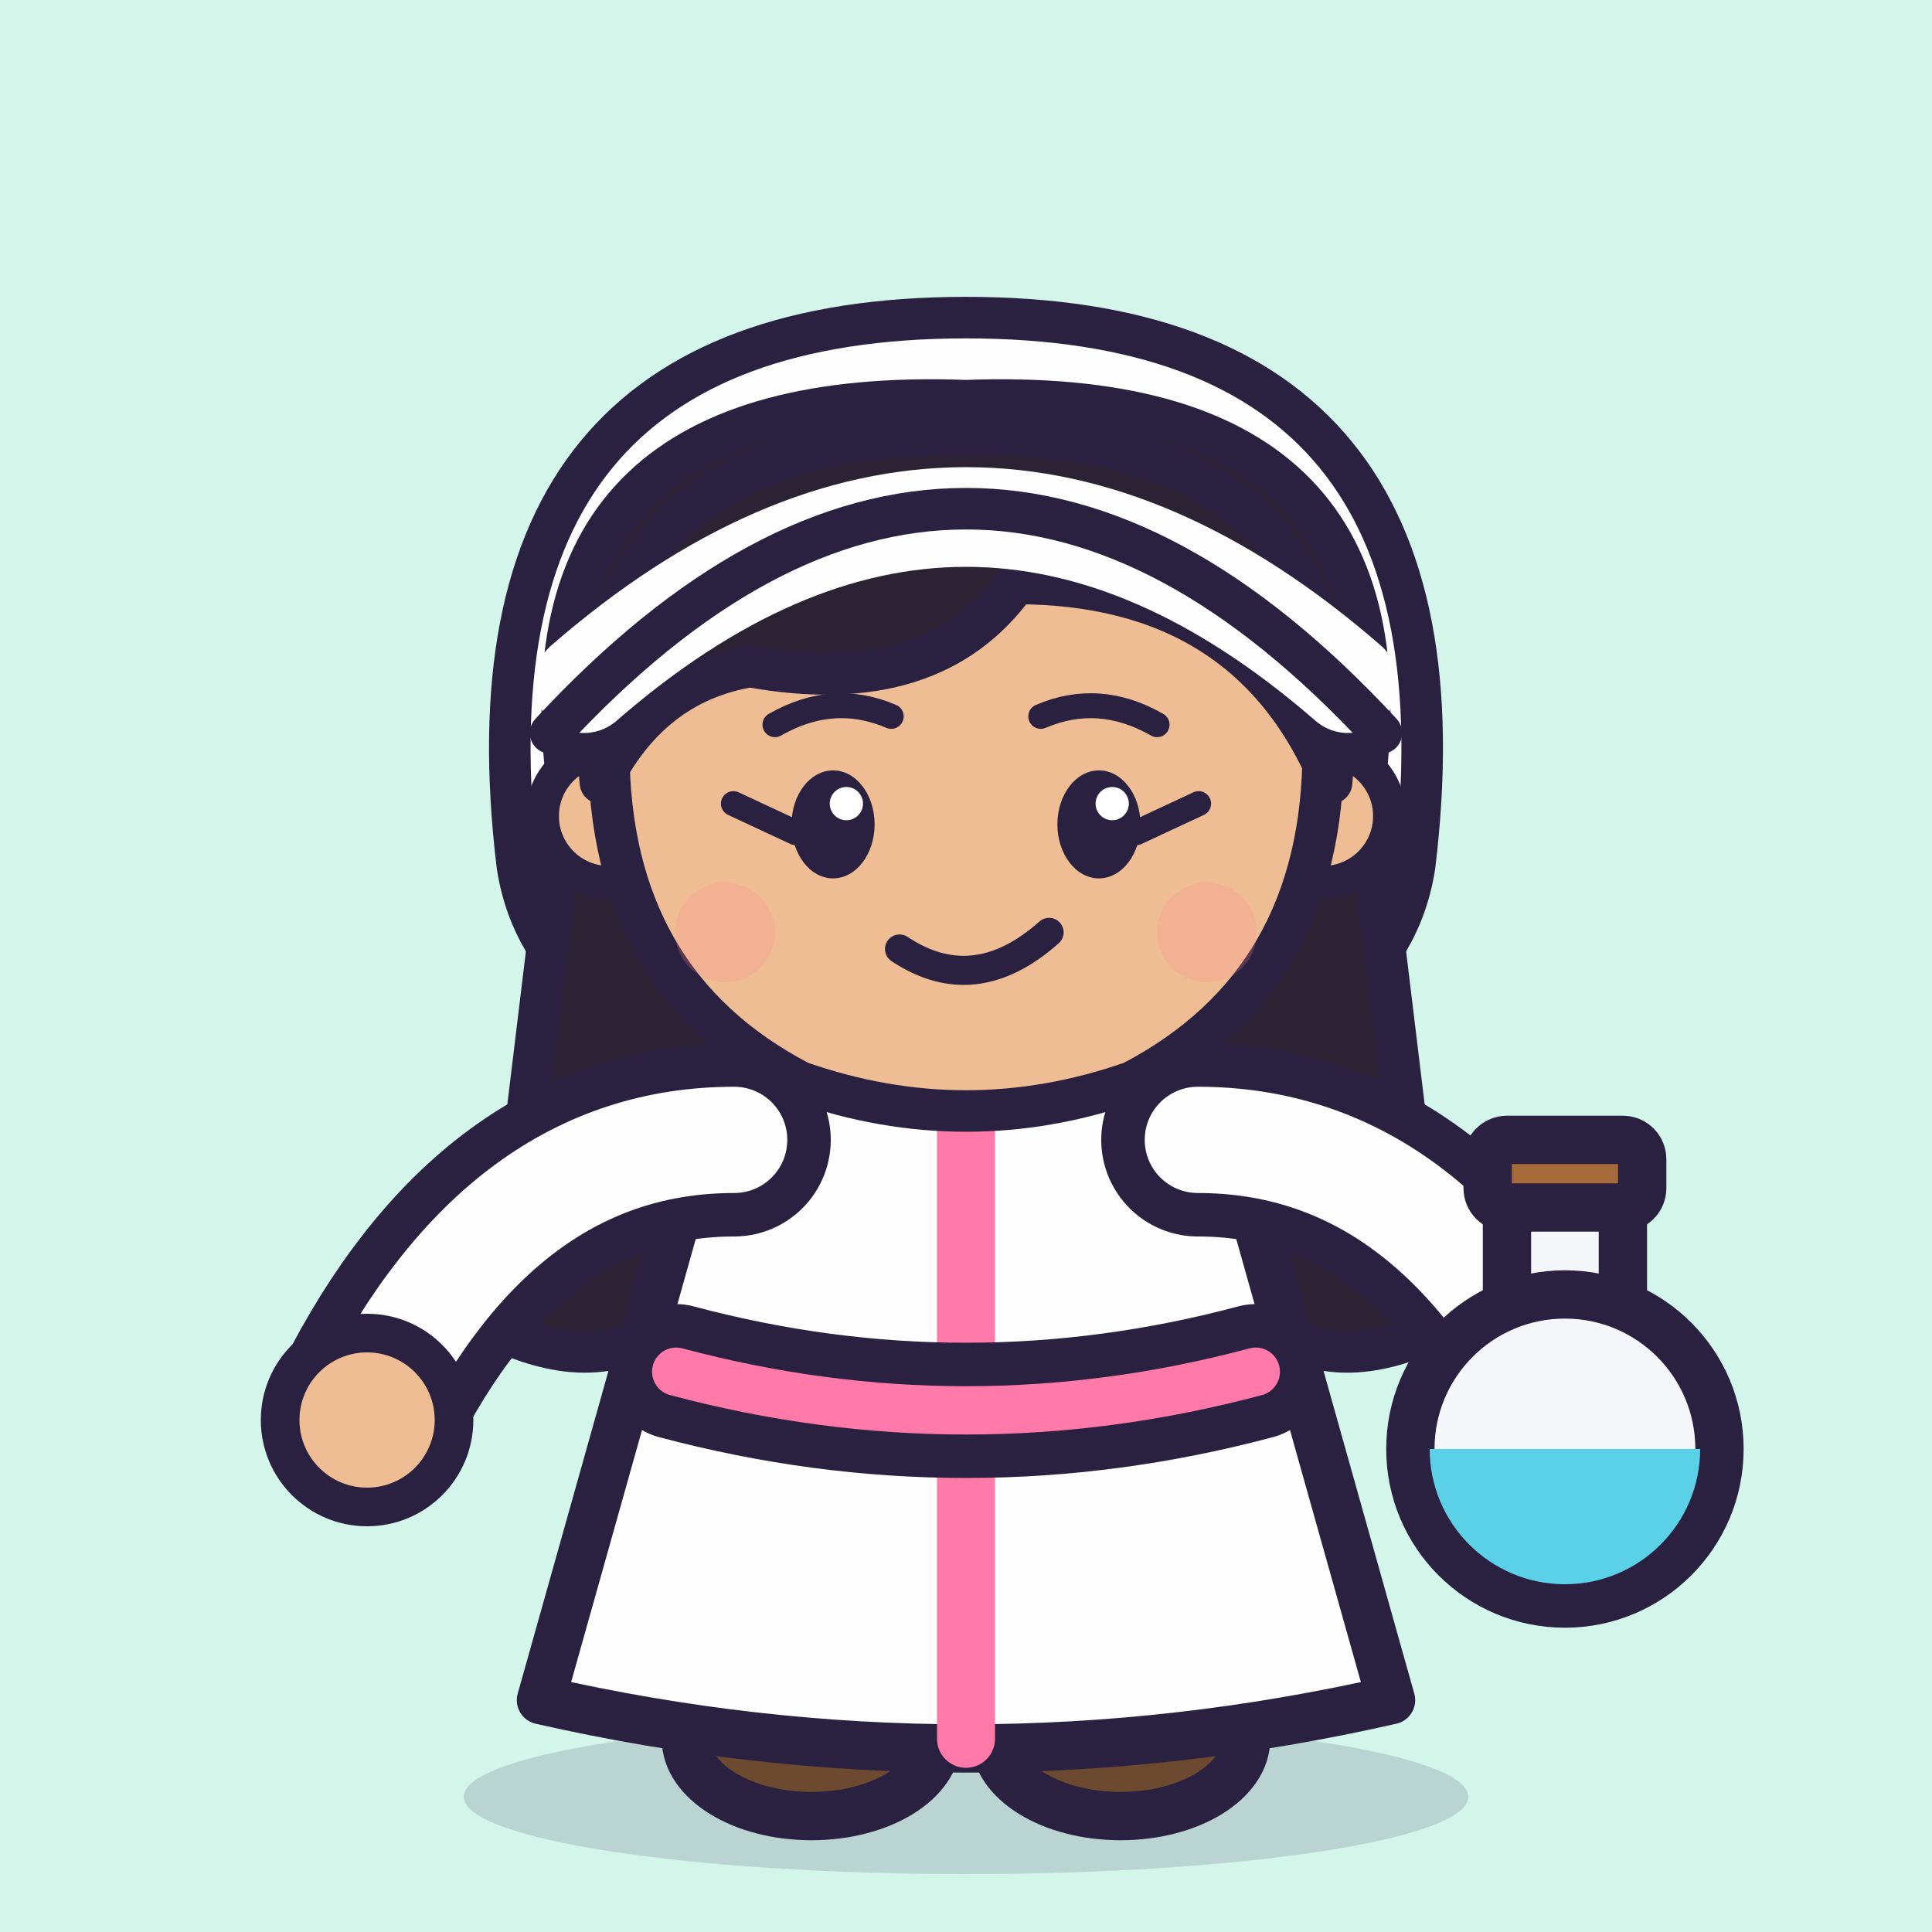
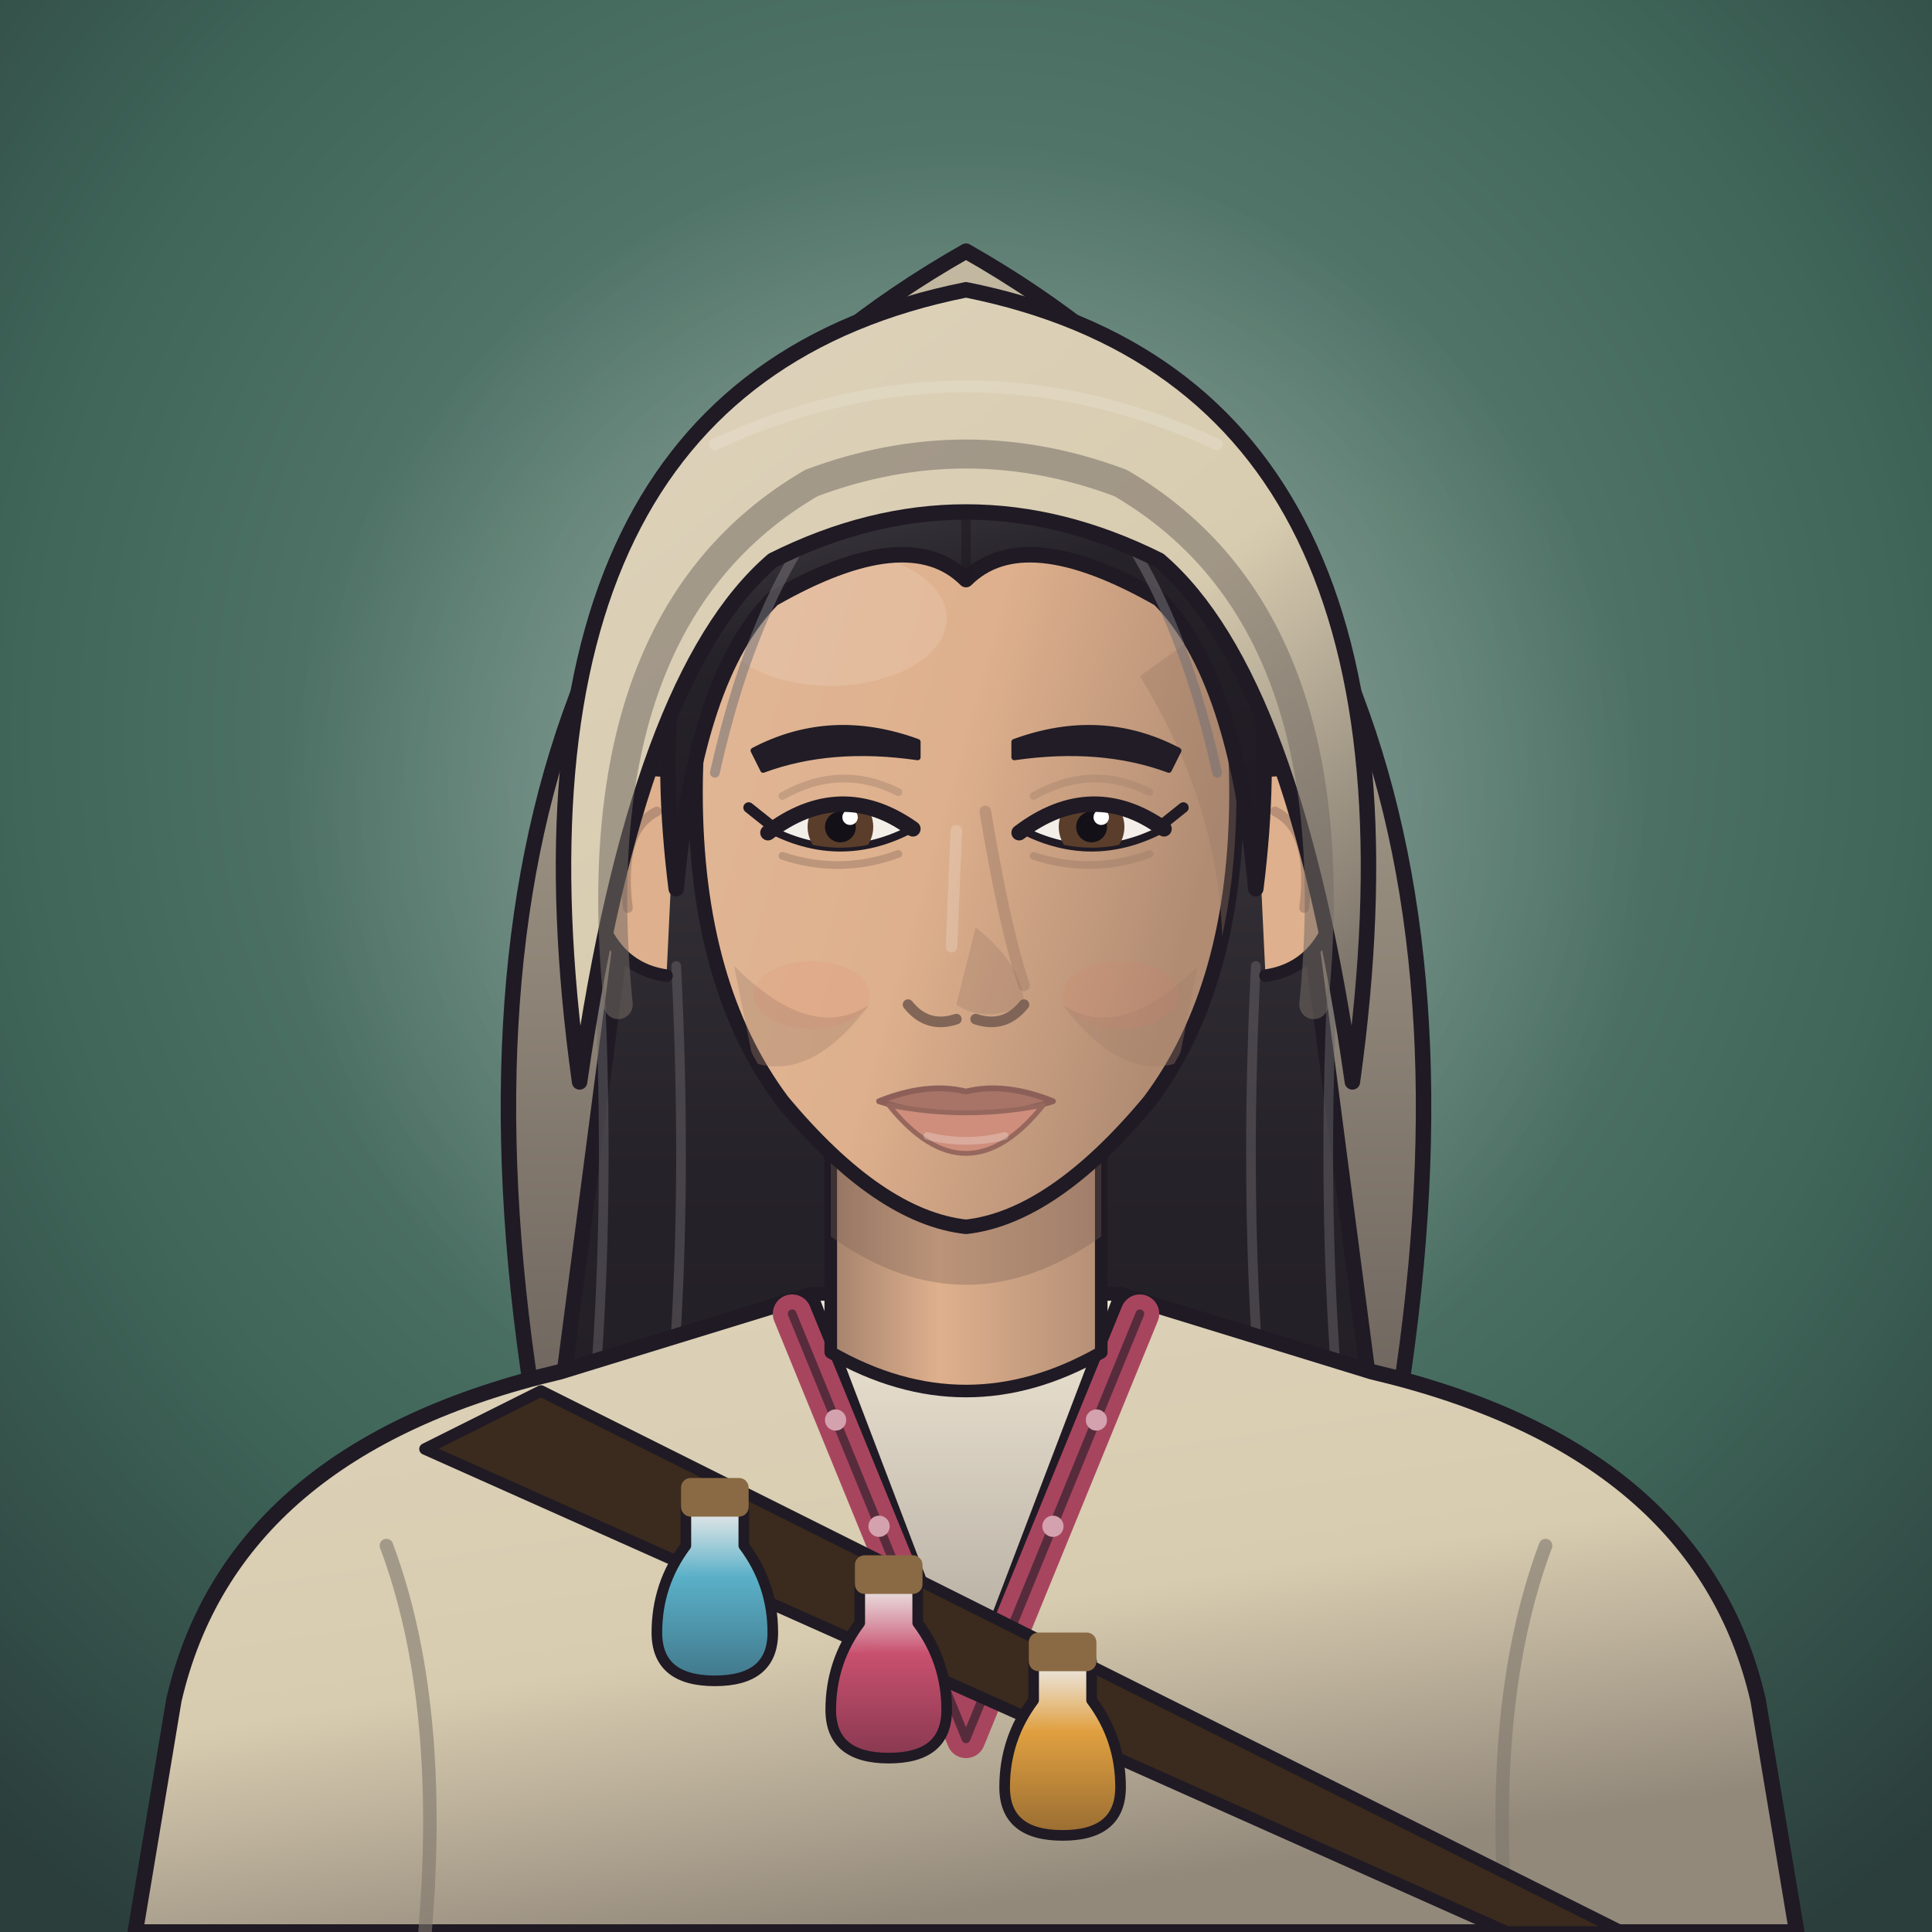
<svg xmlns="http://www.w3.org/2000/svg" viewBox="0 0 200 200" role="img" aria-label="Healer avatar">
-   <rect width="200" height="200" fill="#d3f5ea" />
-   <ellipse cx="100" cy="186" rx="52" ry="8" fill="#2a2140" opacity=".15" />
-   <g transform="translate(100 112) scale(.86) translate(-100 -122)">
-     <path d="M46 96Q38 30 100 30Q162 30 154 96Q150 122 100 124Q50 122 46 96Z" fill="#fdfdfd" stroke="#2a2140" stroke-width="5" stroke-linejoin="round" stroke-linecap="round" />
-     <path d="M52 86Q46 38 100 40Q154 38 148 86L156 152Q134 162 126 132H74Q66 162 44 152Z" fill="#2b2233" stroke="#2a2140" stroke-width="5" stroke-linejoin="round" stroke-linecap="round" />
+   <defs>
+     <radialGradient id="healerf1g1" cx="0.5" cy="0.38" r="0.75">
+       <stop offset="0" stop-color="#6f8c82" stop-opacity="1" />
+       <stop offset="0.65" stop-color="#3f6659" stop-opacity="1" />
+       <stop offset="1" stop-color="#2b3e3c" stop-opacity="1" />
+     </radialGradient>
+     <radialGradient id="healerf1g2" cx="0.5" cy="0.5" r="0.5">
+       <stop offset="0" stop-color="#ffffff" stop-opacity="0.35" />
+       <stop offset="1" stop-color="#ffffff" stop-opacity="0" />
+     </radialGradient>
+     <linearGradient id="healerf1g3" x1="0" y1="0" x2="0" y2="1">
+       <stop offset="0" stop-color="#c4b9a1" />
+       <stop offset="1" stop-color="#6b625c" />
+     </linearGradient>
+     <linearGradient id="healerf1g4" x1="0" y1="0" x2="0" y2="1">
+       <stop offset="0" stop-color="#474349" />
+       <stop offset="0.6" stop-color="#262229" />
+       <stop offset="1" stop-color="#1f1a23" />
+     </linearGradient>
+     <linearGradient id="healerf1g5" x1="0" y1="0" x2="0.4" y2="1">
+       <stop offset="0" stop-color="#ddd2b9" />
+       <stop offset="0.6" stop-color="#d8ccb0" />
+       <stop offset="1" stop-color="#93897b" />
+     </linearGradient>
+     <linearGradient id="healerf1g6" x1="0" y1="0" x2="0" y2="1">
+       <stop offset="0" stop-color="#f1e8d6" />
+       <stop offset="1" stop-color="#ada59a" />
+     </linearGradient>
+     <linearGradient id="healerf1g7" x1="0" y1="0" x2="0" y2="1">
+       <stop offset="0" stop-color="#ffffff" stop-opacity="0.9" />
+       <stop offset="0.4" stop-color="#5ab0c8" />
+       <stop offset="1" stop-color="#41778a" />
+     </linearGradient>
+     <linearGradient id="healerf1g8" x1="0" y1="0" x2="0" y2="1">
+       <stop offset="0" stop-color="#ffffff" stop-opacity="0.9" />
+       <stop offset="0.4" stop-color="#c8506e" />
+       <stop offset="1" stop-color="#883850" />
+     </linearGradient>
+     <linearGradient id="healerf1g9" x1="0" y1="0" x2="0" y2="1">
+       <stop offset="0" stop-color="#ffffff" stop-opacity="0.9" />
+       <stop offset="0.4" stop-color="#e0a040" />
+       <stop offset="1" stop-color="#986c32" />
+     </linearGradient>
+     <linearGradient id="healerf1g10" x1="0" y1="0" x2="1" y2="0">
+       <stop offset="0" stop-color="#a5826c" />
+       <stop offset="0.4" stop-color="#deb08d" />
+       <stop offset="1" stop-color="#b58f76" />
+     </linearGradient>
+     <linearGradient id="healerf1g11" x1="0" y1="0" x2="1" y2="0.4">
+       <stop offset="0" stop-color="#e1b898" />
+       <stop offset="0.55" stop-color="#deb08d" />
+       <stop offset="1" stop-color="#b18c73" />
+     </linearGradient>
+     <clipPath id="healerf1c12">
+       <path d="M72 82Q72 49 100 47Q128 49 128 82Q128 102 119 114Q109 126 100 127Q91 126 81 114Q72 102 72 82Z" />
+     </clipPath>
+     <clipPath id="healerf1c13">
+       <path d="M80 86Q87 81 94 86Q87 89.5 80 86Z" />
+     </clipPath>
+     <clipPath id="healerf1c14">
+       <path d="M106 86Q113 81 120 86Q113 89.5 106 86Z" />
+     </clipPath>
+     <linearGradient id="healerf1g15" x1="0" y1="0" x2="0.3" y2="1">
+       <stop offset="0" stop-color="#514e54" />
+       <stop offset="0.5" stop-color="#262229" />
+       <stop offset="1" stop-color="#201b24" />
+     </linearGradient>
+     <linearGradient id="healerf1g16" x1="0" y1="0" x2="0.8" y2="1">
+       <stop offset="0" stop-color="#ded4bc" />
+       <stop offset="0.6" stop-color="#d8ccb0" />
+       <stop offset="1" stop-color="#7f766c" />
+     </linearGradient>
+   </defs>
+   <rect width="200" height="200" fill="url(#healerf1g1)" />
+   <circle cx="100" cy="86" r="70" fill="url(#healerf1g2)" />
+   <path d="M56 150Q40 60 100 26Q160 60 144 150Z" fill="url(#healerf1g3)" stroke="#1f1a24" stroke-width="1.6" stroke-linejoin="round" stroke-linecap="round" />
+   <path d="M66 84Q60 40 100 36Q140 40 134 84L146 176Q124 184 116 150L84 150Q76 184 54 176Z" fill="url(#healerf1g4)" stroke="#1f1a24" stroke-width="1.6" stroke-linejoin="round" stroke-linecap="round" />
+   <path d="M62 100Q64 140 58 170" fill="none" stroke="#676469" stroke-width="1" stroke-linecap="round" stroke-linejoin="round" opacity="0.5" />
+   <path d="M70 100Q72 140 66 170" fill="none" stroke="#676469" stroke-width="1" stroke-linecap="round" stroke-linejoin="round" opacity="0.5" />
+   <path d="M130 100Q128 140 134 170" fill="none" stroke="#676469" stroke-width="1" stroke-linecap="round" stroke-linejoin="round" opacity="0.5" />
+   <path d="M138 100Q136 140 142 170" fill="none" stroke="#676469" stroke-width="1" stroke-linecap="round" stroke-linejoin="round" opacity="0.5" />
+   <path d="M14 200L18 176Q24 150 58 142L84 134H116L142 142Q176 150 182 176L186 200Z" fill="url(#healerf1g5)" stroke="#1f1a24" stroke-width="1.6" stroke-linejoin="round" stroke-linecap="round" />
+   <path d="M84 134L100 176L116 134Z" fill="url(#healerf1g6)" stroke="#1f1a24" stroke-width="1.3" stroke-linejoin="round" stroke-linecap="round" />
+   <path d="M82 136L100 180L118 136" fill="none" stroke="#a8455e" stroke-width="4" stroke-linecap="round" stroke-linejoin="round" opacity="1" />
+   <path d="M82 136L100 180L118 136" fill="none" stroke="#1f1a24" stroke-width="0.9" stroke-linecap="round" stroke-linejoin="round" opacity="0.6" />
+   <circle cx="86.5" cy="147.0" r="1.1" fill="#d4a2ae" />
+   <circle cx="113.5" cy="147.0" r="1.1" fill="#d4a2ae" />
+   <circle cx="91.0" cy="158.0" r="1.1" fill="#d4a2ae" />
+   <circle cx="109.0" cy="158.0" r="1.1" fill="#d4a2ae" />
+   <circle cx="95.5" cy="169.0" r="1.1" fill="#d4a2ae" />
+   <circle cx="104.5" cy="169.0" r="1.1" fill="#d4a2ae" />
+   <path d="M40 160Q46 176 44 200M160 160Q154 176 156 200" fill="none" stroke="#7f766c" stroke-width="1.4" stroke-linecap="round" stroke-linejoin="round" opacity="0.6" />
+   <path d="M44 150L156 200L168 200L56 144Z" fill="#3b2a1e" stroke="#1f1a24" stroke-width="1.2" stroke-linejoin="round" stroke-linecap="round" />
+   <path d="M71 156H77V160Q80 164 80 169Q80 174 74 174Q68 174 68 169Q68 164 71 160Z" fill="url(#healerf1g7)" stroke="#1f1a24" stroke-width="1.1" stroke-linejoin="round" stroke-linecap="round" />
+   <rect x="70.5" y="153" width="7" height="4" rx="1" fill="#8a6a44" />
+   <path d="M89 164H95V168Q98 172 98 177Q98 182 92 182Q86 182 86 177Q86 172 89 168Z" fill="url(#healerf1g8)" stroke="#1f1a24" stroke-width="1.1" stroke-linejoin="round" stroke-linecap="round" />
+   <rect x="88.5" y="161" width="7" height="4" rx="1" fill="#8a6a44" />
+   <path d="M107 172H113V176Q116 180 116 185Q116 190 110 190Q104 190 104 185Q104 180 107 176Z" fill="url(#healerf1g9)" stroke="#1f1a24" stroke-width="1.1" stroke-linejoin="round" stroke-linecap="round" />
+   <rect x="106.5" y="169" width="7" height="4" rx="1" fill="#8a6a44" />
+   <path d="M86 112L86 140Q100 148 114 140L114 112Z" fill="url(#healerf1g10)" stroke="#1f1a24" stroke-width="1.3" stroke-linejoin="round" stroke-linecap="round" />
+   <path d="M86 118Q100 134 114 118L114 128Q100 138 86 128Z" fill="#785e52" opacity="0.35" />
+   <path d="M70 80Q61 78 61 90Q62 100 69 101" fill="#deb08d" stroke="#1f1a24" stroke-width="1.3" stroke-linejoin="round" stroke-linecap="round" />
+   <path d="M68 84Q64 86 65 94" fill="none" stroke="#a5826c" stroke-width="1" stroke-linecap="round" stroke-linejoin="round" opacity="0.7" />
+   <path d="M130 80Q139 78 139 90Q138 100 131 101" fill="#deb08d" stroke="#1f1a24" stroke-width="1.3" stroke-linejoin="round" stroke-linecap="round" />
+   <path d="M132 84Q136 86 135 94" fill="none" stroke="#a5826c" stroke-width="1" stroke-linecap="round" stroke-linejoin="round" opacity="0.7" />
+   <path d="M72 82Q72 49 100 47Q128 49 128 82Q128 102 119 114Q109 126 100 127Q91 126 81 114Q72 102 72 82Z" fill="url(#healerf1g11)" stroke="#1f1a24" stroke-width="1.5" stroke-linejoin="round" stroke-linecap="round" />
+   <g clip-path="url(#healerf1c12)">
+     <path d="M118 70Q134 96 120 124L132 124L132 60Z" fill="#977764" opacity="0.35" />
+     <path d="M76 100Q84 108 90 104Q84 112 78 110Z" fill="#a17f6a" opacity="0.35" />
+     <path d="M124 100Q116 108 110 104Q116 112 122 110Z" fill="#a17f6a" opacity="0.35" />
+     <ellipse cx="86" cy="64" rx="12" ry="7" fill="#ffffff" opacity=".12" />
+     <ellipse cx="84" cy="103" rx="6" ry="3.5" fill="#e07a6a" opacity=".12" />
+     <ellipse cx="116" cy="103" rx="6" ry="3.5" fill="#e07a6a" opacity=".12" />
  </g>
-   <ellipse cx="84" cy="180" rx="13" ry="8" fill="#6b4a2f" stroke="#2a2140" stroke-width="5" stroke-linejoin="round" stroke-linecap="round" />
-   <g transform="translate(200 0) scale(-1 1)">
-     <ellipse cx="84" cy="180" rx="13" ry="8" fill="#6b4a2f" stroke="#2a2140" stroke-width="5" stroke-linejoin="round" stroke-linecap="round" />
+   <path d="M80 86Q87 81 94 86Q87 89.5 80 86Z" fill="#f3efe8" stroke="#1f1a24" stroke-width="0.8" stroke-linejoin="round" stroke-linecap="round" />
+   <g clip-path="url(#healerf1c13)">
+     <circle cx="87" cy="85.6" r="3.4" fill="#5a3e2b" />
+     <circle cx="87" cy="85.6" r="1.6" fill="#141018" />
+     <circle cx="88" cy="84.6" r=".8" fill="#ffffff" />
  </g>
-   <path d="M74 112Q100 102 126 112L144 176Q100 186 56 176Z" fill="#fdfdfd" stroke="#2a2140" stroke-width="5" stroke-linejoin="round" stroke-linecap="round" />
-   <path d="M100 110V180" fill="none" stroke="#ff7aa8" stroke-width="6" stroke-linecap="round" stroke-linejoin="round" />
-   <path d="M70 142Q100 150 130 142" fill="none" stroke="#2a2140" stroke-width="14" stroke-linecap="round" stroke-linejoin="round" />
-   <path d="M70 142Q100 150 130 142" fill="none" stroke="#ff7aa8" stroke-width="5" stroke-linecap="round" stroke-linejoin="round" />
-   <path d="M76 118Q52 118 38 146" fill="none" stroke="#2a2140" stroke-width="20" stroke-linecap="round" stroke-linejoin="round" />
-   <path d="M76 118Q52 118 38 146" fill="none" stroke="#fdfdfd" stroke-width="11" stroke-linecap="round" stroke-linejoin="round" />
-   <circle cx="38" cy="147" r="9" fill="#eebd94" stroke="#2a2140" stroke-width="4" stroke-linejoin="round" stroke-linecap="round" />
-   <path d="M124 118Q148 118 162 146" fill="none" stroke="#2a2140" stroke-width="20" stroke-linecap="round" stroke-linejoin="round" />
-   <path d="M124 118Q148 118 162 146" fill="none" stroke="#fdfdfd" stroke-width="11" stroke-linecap="round" stroke-linejoin="round" />
-   <circle cx="162" cy="147" r="9" fill="#eebd94" stroke="#2a2140" stroke-width="4" stroke-linejoin="round" stroke-linecap="round" />
-   <rect x="156" y="124" width="12" height="12" rx="2" fill="#f4f6fa" stroke="#2a2140" stroke-width="5" stroke-linejoin="round" stroke-linecap="round" />
-   <circle cx="162" cy="150" r="16" fill="#f4f6fa" stroke="#2a2140" stroke-width="5" stroke-linejoin="round" stroke-linecap="round" />
-   <path d="M148 150A14 14 0 0 0 176 150Z" fill="#5ad1e6" />
-   <rect x="154" y="118" width="16" height="7" rx="2" fill="#a56a3a" stroke="#2a2140" stroke-width="5" stroke-linejoin="round" stroke-linecap="round" />
-   <g transform="translate(100 112) scale(.86) translate(-100 -122)">
-     <circle cx="57" cy="90" r="8" fill="#eebd94" stroke="#2a2140" stroke-width="4" stroke-linejoin="round" stroke-linecap="round" />
-     <circle cx="143" cy="90" r="8" fill="#eebd94" stroke="#2a2140" stroke-width="4" stroke-linejoin="round" stroke-linecap="round" />
-     <path d="M57 82Q57 46 100 46Q143 46 143 82Q143 110 120 122Q100 129 80 122Q57 110 57 82Z" fill="#eebd94" stroke="#2a2140" stroke-width="5" stroke-linejoin="round" stroke-linecap="round" />
-     <circle cx="71" cy="104" r="6" fill="#ff8a8d" opacity=".22" />
-     <circle cx="129" cy="104" r="6" fill="#ff8a8d" opacity=".22" />
-     <ellipse cx="84" cy="91" rx="5" ry="6.5" fill="#2a2140" />
-     <circle cx="85.6" cy="88.5" r="2" fill="#fff" />
-     <ellipse cx="116" cy="91" rx="5" ry="6.5" fill="#2a2140" />
-     <circle cx="117.6" cy="88.5" r="2" fill="#fff" />
-     <path d="M77 79Q84 75 91 78M109 78Q116 75 123 79" fill="none" stroke="#2a2140" stroke-width="3" stroke-linecap="round" stroke-linejoin="round" />
-     <path d="M92 106Q101 112 110 104" fill="none" stroke="#2a2140" stroke-width="3.5" stroke-linecap="round" stroke-linejoin="round" />
-     <path d="M79.5 92L72 88.5M120.5 92L128 88.5" fill="none" stroke="#2a2140" stroke-width="3" stroke-linecap="round" stroke-linejoin="round" />
-     <path d="M56 86Q52 44 100 44Q148 44 144 86Q134 62 106 62Q96 76 74 72Q62 74 56 86Z" fill="#2b2233" stroke="#2a2140" stroke-width="5" stroke-linejoin="round" stroke-linecap="round" />
-     <path d="M54 74Q100 34 146 74" fill="none" stroke="#fdfdfd" stroke-width="12" stroke-linecap="round" stroke-linejoin="round" />
-     <path d="M50 80Q100 26 150 80" fill="none" stroke="#2a2140" stroke-width="5" stroke-linecap="round" stroke-linejoin="round" />
+   <path d="M79.5 86.2Q87 80.5 94.5 85.8" fill="none" stroke="#1f1a24" stroke-width="1.6" stroke-linecap="round" stroke-linejoin="round" opacity="1" />
+   <path d="M81 88.6Q87 90.6 93 88.4" fill="none" stroke="#a5826c" stroke-width="0.8" stroke-linecap="round" stroke-linejoin="round" opacity="0.6" />
+   <path d="M81 82.4Q87 79 93 82" fill="none" stroke="#a5826c" stroke-width="0.8" stroke-linecap="round" stroke-linejoin="round" opacity="0.45" />
+   <path d="M80 85.6L77.5 83.6" fill="none" stroke="#1f1a24" stroke-width="1.1" stroke-linecap="round" stroke-linejoin="round" opacity="1" />
+   <path d="M106 86Q113 81 120 86Q113 89.5 106 86Z" fill="#f3efe8" stroke="#1f1a24" stroke-width="0.8" stroke-linejoin="round" stroke-linecap="round" />
+   <g clip-path="url(#healerf1c14)">
+     <circle cx="113" cy="85.6" r="3.4" fill="#5a3e2b" />
+     <circle cx="113" cy="85.6" r="1.6" fill="#141018" />
+     <circle cx="114" cy="84.6" r=".8" fill="#ffffff" />
  </g>
+   <path d="M105.5 86.2Q113 80.5 120.5 85.8" fill="none" stroke="#1f1a24" stroke-width="1.6" stroke-linecap="round" stroke-linejoin="round" opacity="1" />
+   <path d="M107 88.6Q113 90.6 119 88.4" fill="none" stroke="#a5826c" stroke-width="0.8" stroke-linecap="round" stroke-linejoin="round" opacity="0.6" />
+   <path d="M107 82.4Q113 79 119 82" fill="none" stroke="#a5826c" stroke-width="0.8" stroke-linecap="round" stroke-linejoin="round" opacity="0.45" />
+   <path d="M120 85.6L122.5 83.6" fill="none" stroke="#1f1a24" stroke-width="1.1" stroke-linecap="round" stroke-linejoin="round" opacity="1" />
+   <path d="M78 77.7Q86 73.5 95 76.8L95 78.4Q86 77.1 79 79.7Z" fill="#211c25" stroke="#211c25" stroke-width="0.6" stroke-linejoin="round" stroke-linecap="round" />
+   <path d="M122 77.7Q114 73.5 105 76.8L105 78.4Q114 77.1 121 79.7Z" fill="#211c25" stroke="#211c25" stroke-width="0.6" stroke-linejoin="round" stroke-linecap="round" />
+   <path d="M102 84Q104 96 106 102" fill="none" stroke="#a5826c" stroke-width="1.2" stroke-linecap="round" stroke-linejoin="round" opacity="0.55" />
+   <path d="M101 96Q106 100 106 104Q102 106 99 104Z" fill="#977764" opacity="0.3" />
+   <path d="M94 104Q96 106.5 99 105.5M106 104Q104 106.5 101 105.5" fill="none" stroke="#785e52" stroke-width="1.1" stroke-linecap="round" stroke-linejoin="round" opacity="0.9" />
+   <path d="M99 86L98.5 98" fill="none" stroke="#ffffff" stroke-width="1.2" stroke-linecap="round" stroke-linejoin="round" opacity="0.18" />
+   <path d="M91 114Q96 112 100 113Q104 112 109 114Q104 115.6 100 115.4Q96 115.6 91 114Z" fill="#a87467" stroke="#8c6058" stroke-width="0.6" stroke-linejoin="round" stroke-linecap="round" />
+   <path d="M92 114.4Q100 116 108 114.4Q104 119.4 100 119.4Q96 119.4 92 114.4Z" fill="#ce8e7b" stroke="#96675d" stroke-width="0.5" stroke-linejoin="round" stroke-linecap="round" />
+   <path d="M96 117.6Q100 118.6 104 117.6" fill="none" stroke="#ffffff" stroke-width="0.8" stroke-linecap="round" stroke-linejoin="round" opacity="0.25" />
+   <path d="M70 92Q64 44 100 41Q136 44 130 92Q128 70 120 62Q106 54 100 60Q94 54 80 62Q72 70 70 92Z" fill="url(#healerf1g15)" stroke="#1f1a24" stroke-width="1.6" stroke-linejoin="round" stroke-linecap="round" />
+   <path d="M100 44L100 60" fill="none" stroke="#1e1922" stroke-width="1" stroke-linecap="round" stroke-linejoin="round" opacity="0.6" />
+   <path d="M86 52Q78 62 74 80M114 52Q122 62 126 80" fill="none" stroke="#726f74" stroke-width="1" stroke-linecap="round" stroke-linejoin="round" opacity="0.55" />
+   <path d="M60 112Q50 40 100 30Q150 40 140 112Q134 70 120 58Q100 48 80 58Q66 70 60 112Z" fill="url(#healerf1g16)" stroke="#1f1a24" stroke-width="1.6" stroke-linejoin="round" stroke-linecap="round" />
+   <path d="M64 104Q60 64 84 50Q100 44 116 50Q140 64 136 104" fill="none" stroke="#756c64" stroke-width="3" stroke-linecap="round" stroke-linejoin="round" opacity="0.55" />
+   <path d="M74 46Q100 34 126 46" fill="none" stroke="#e6decc" stroke-width="1.2" stroke-linecap="round" stroke-linejoin="round" opacity="0.5" />
</svg>
